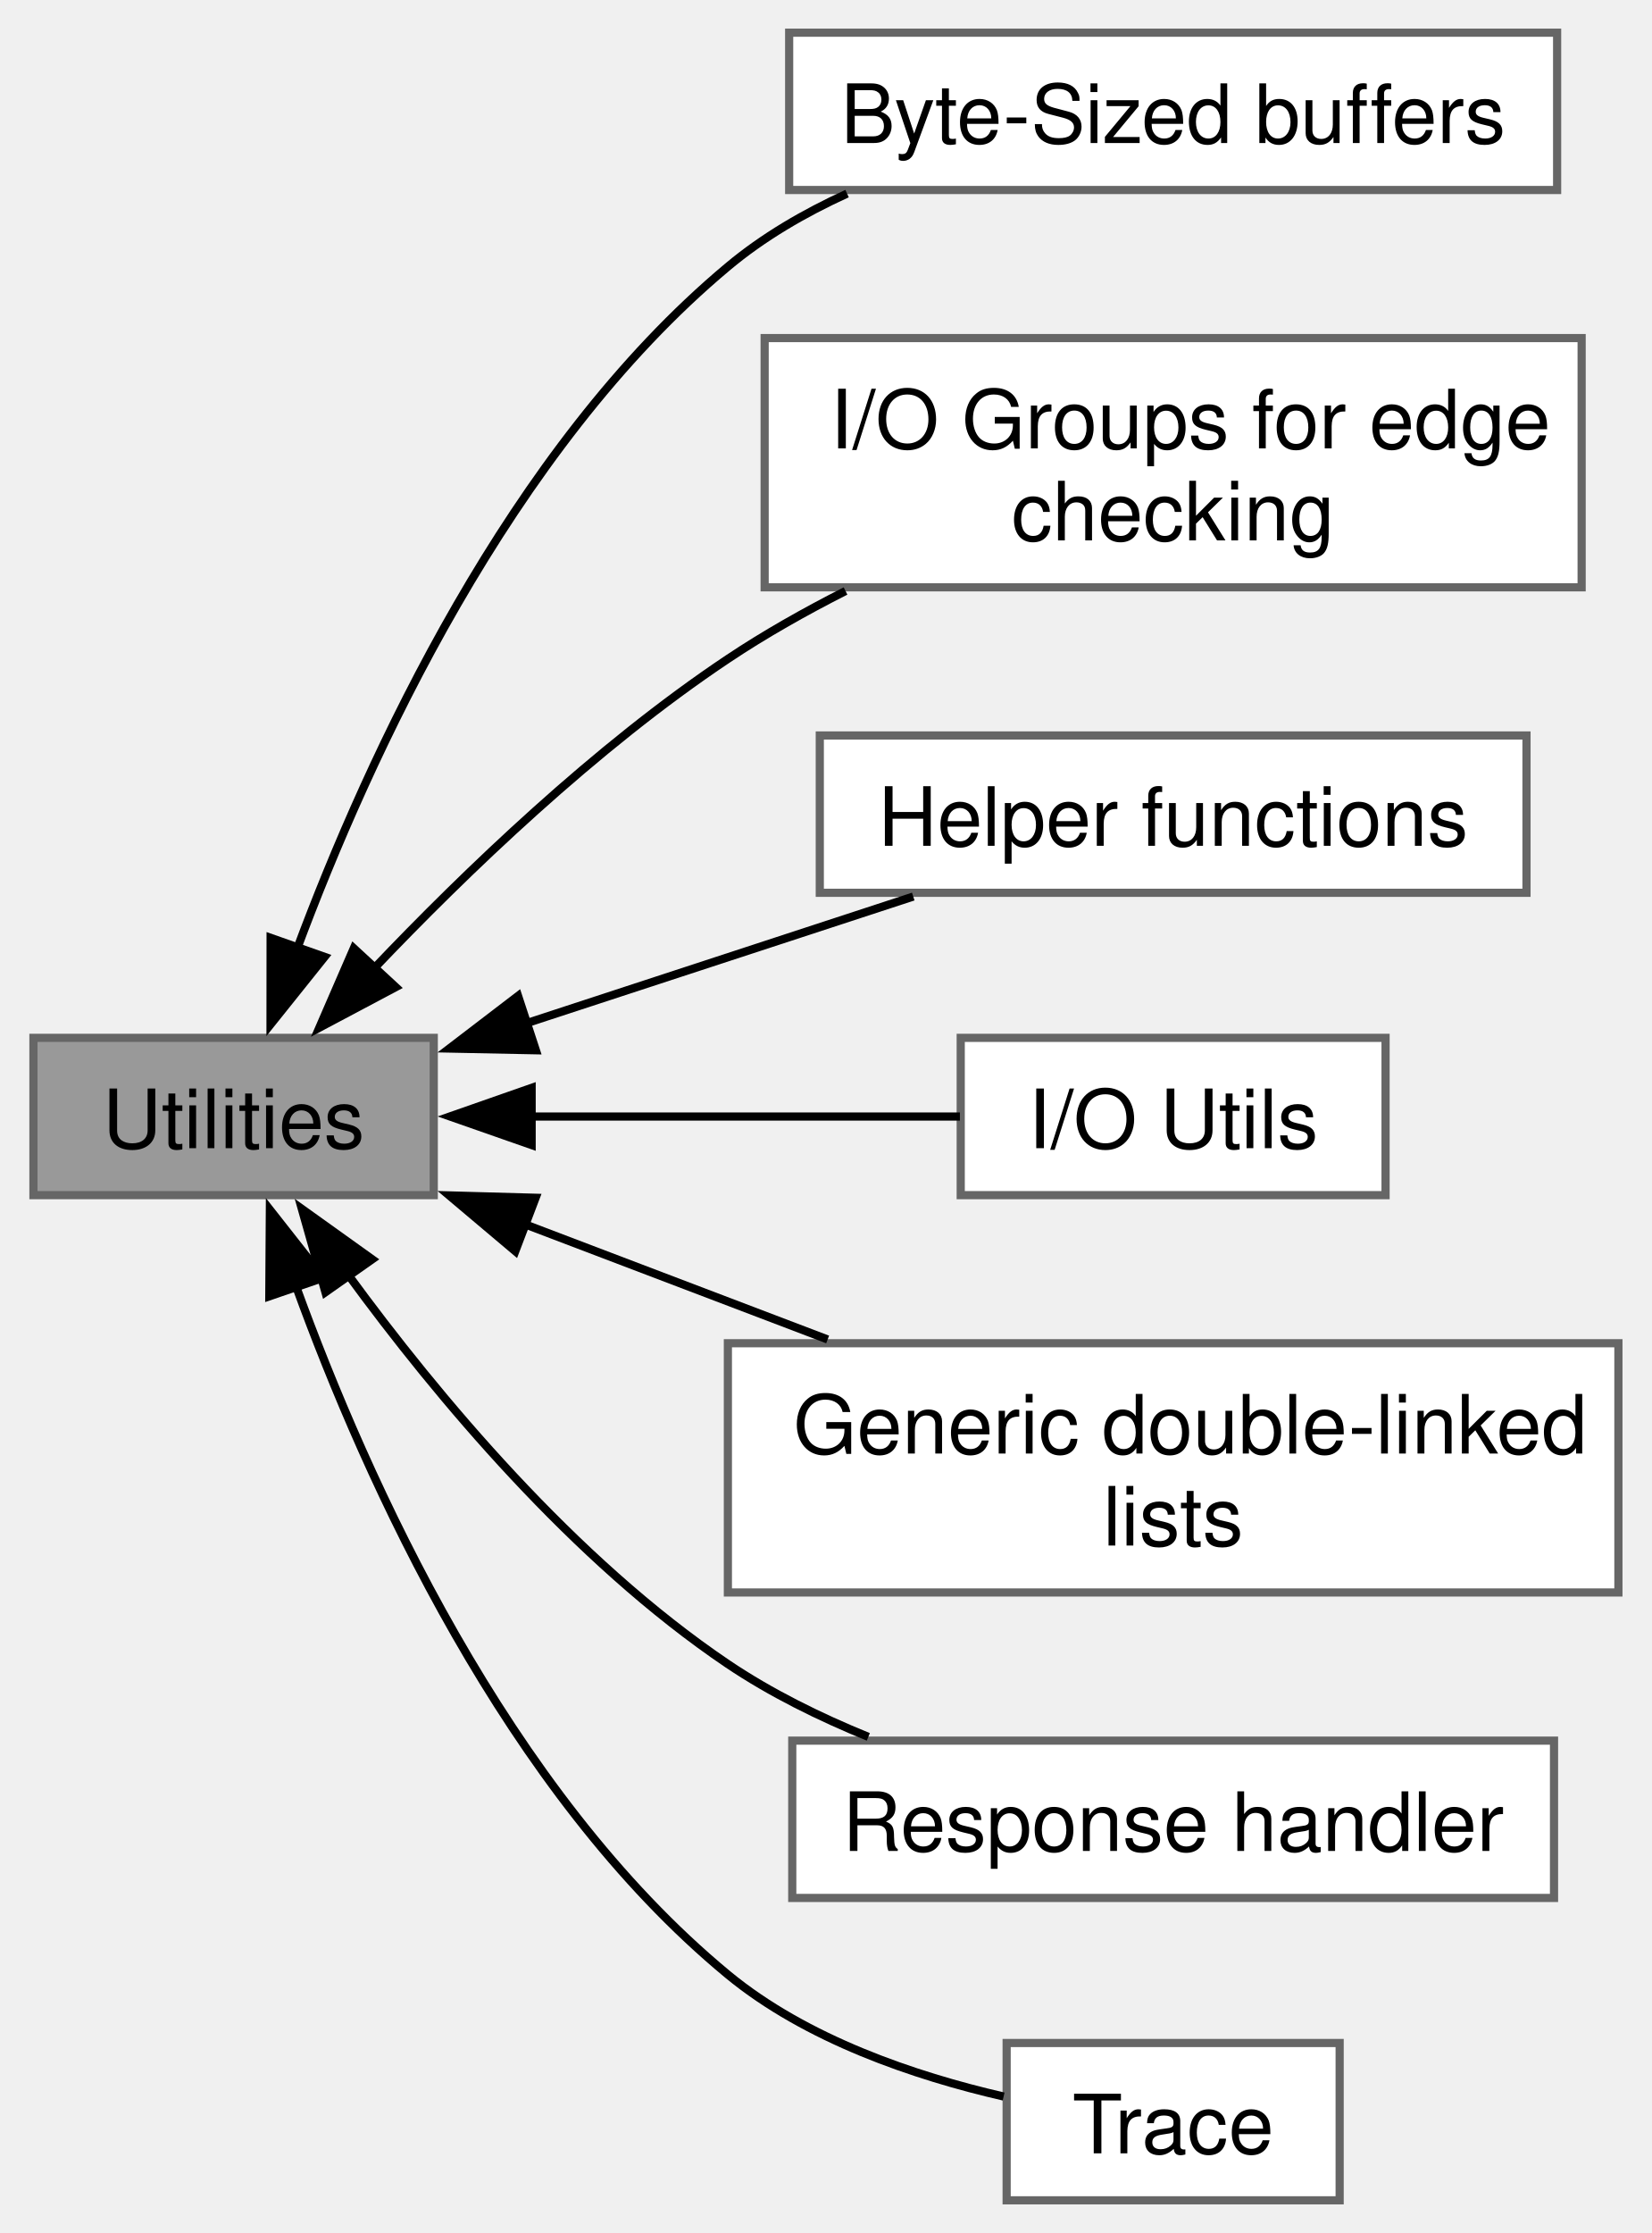
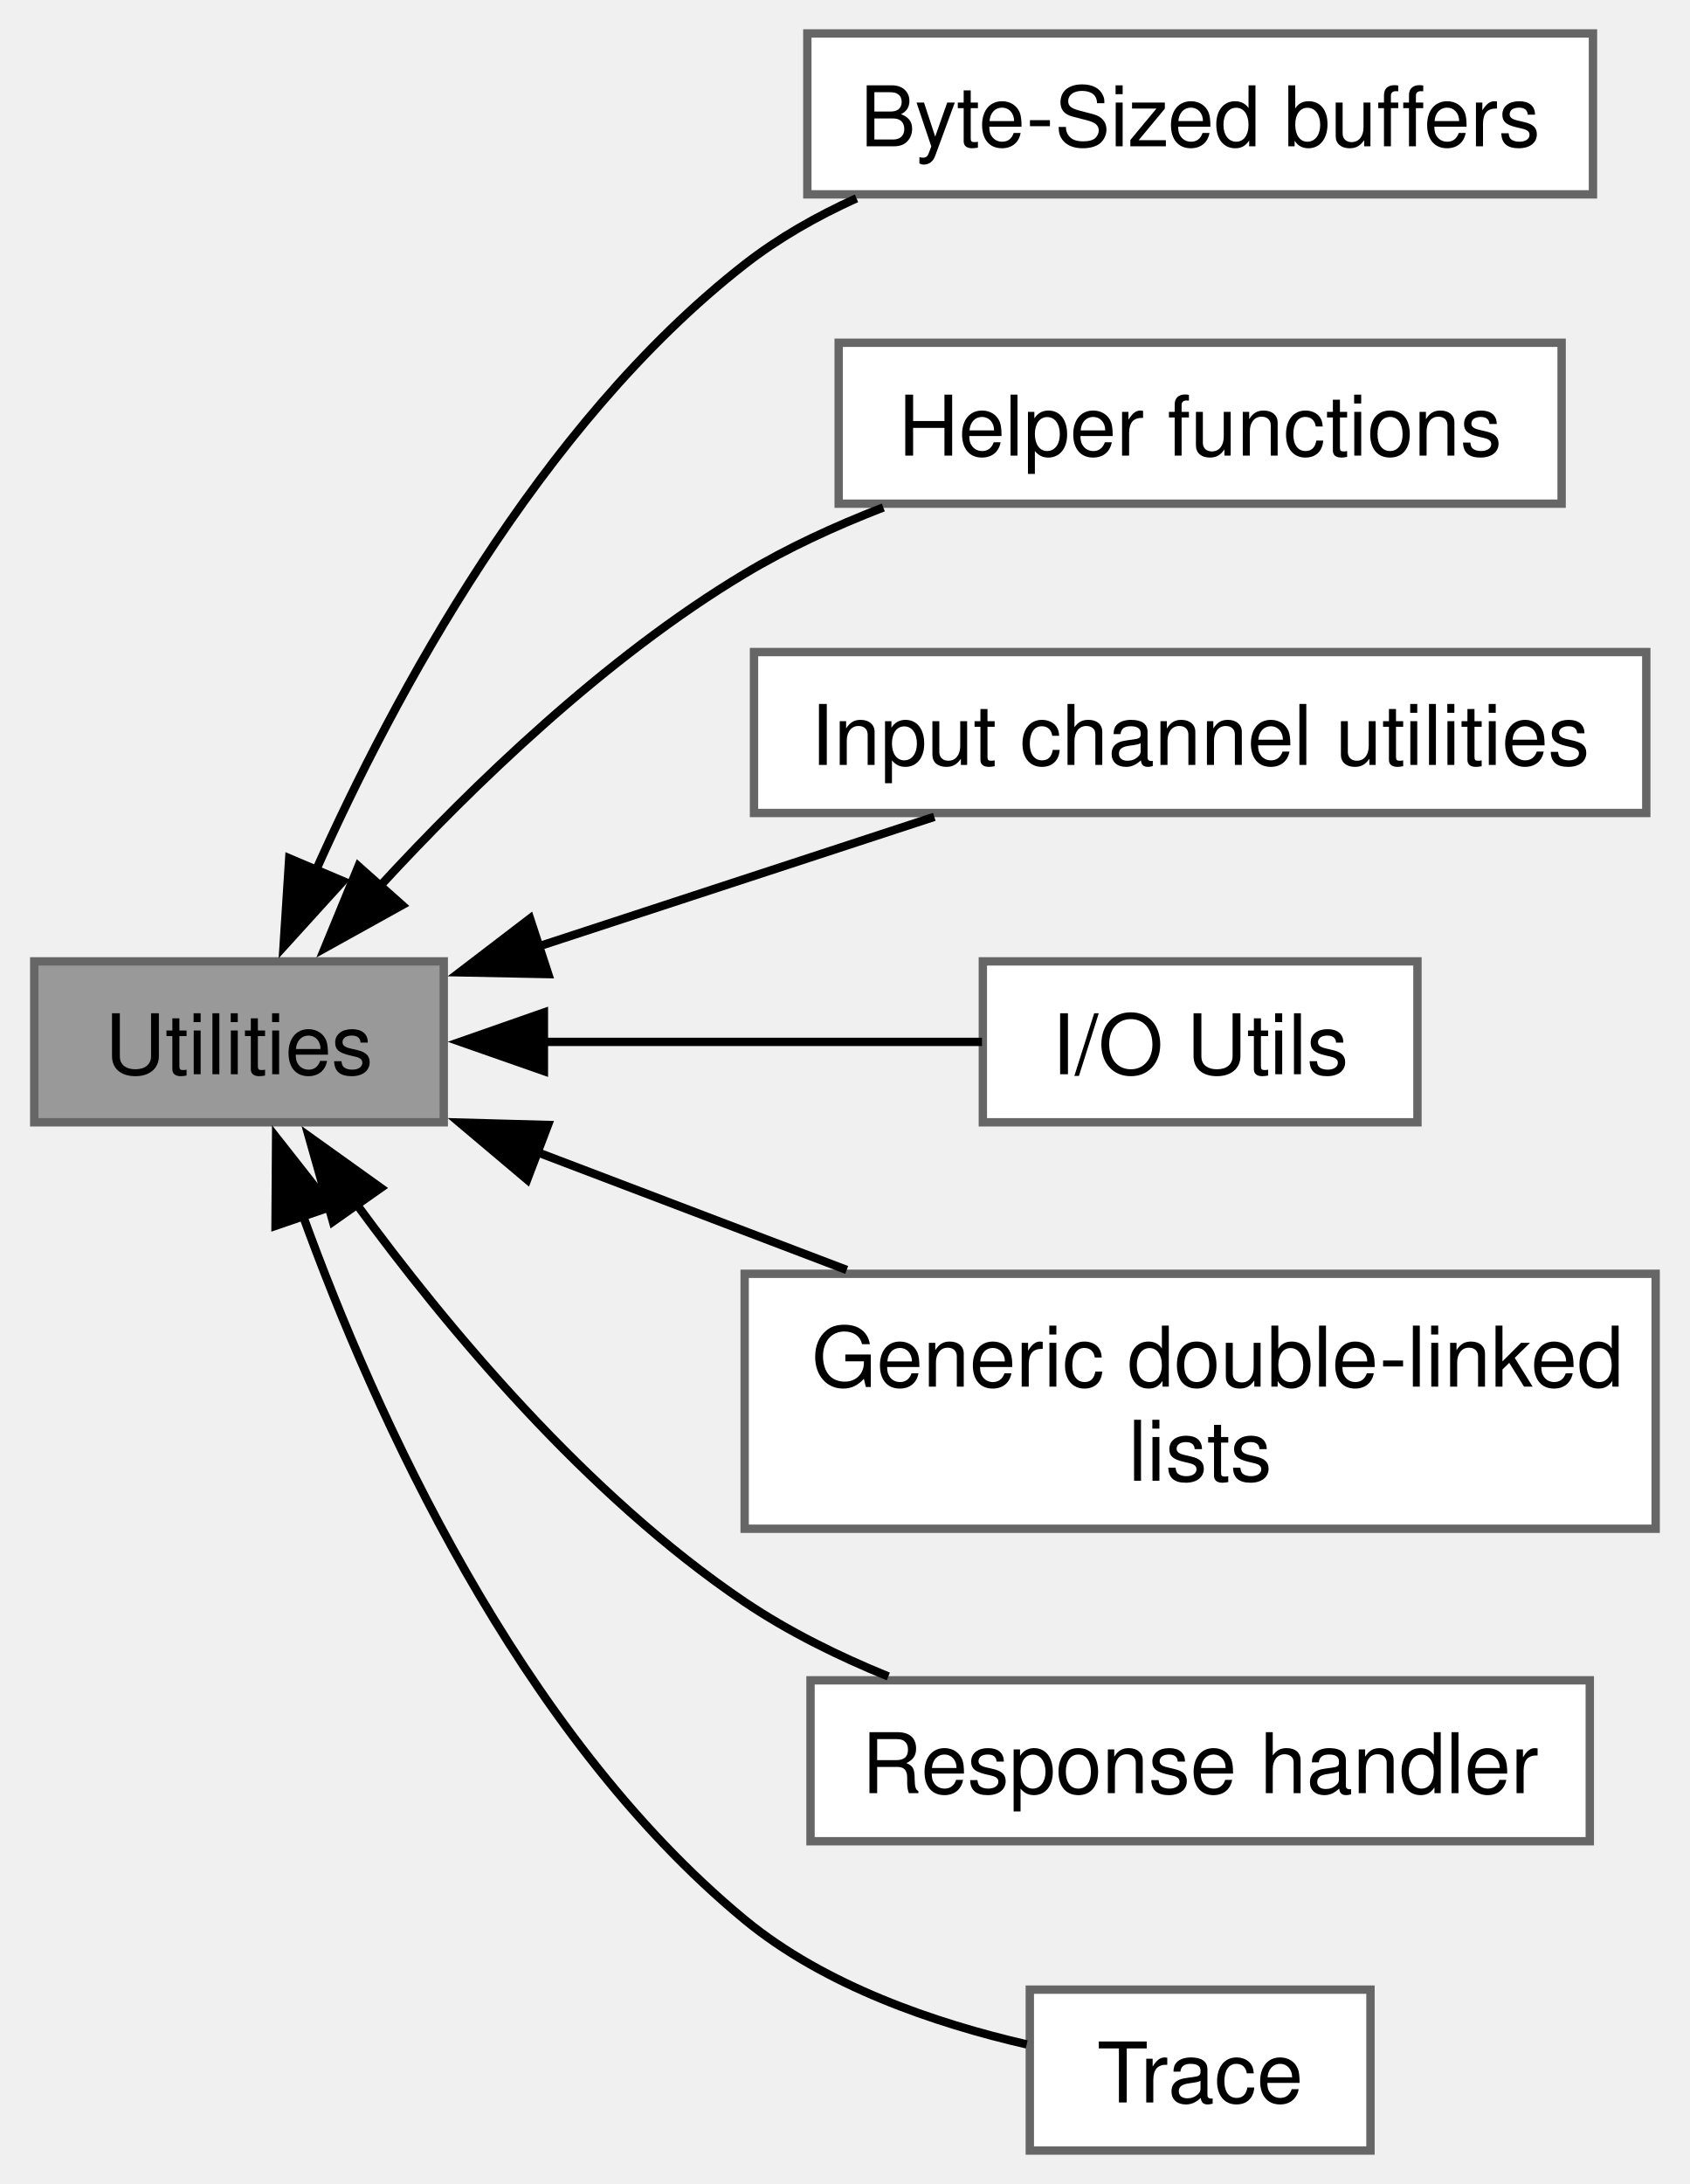
- <svg xmlns="http://www.w3.org/2000/svg" xmlns:xlink="http://www.w3.org/1999/xlink" width="202pt" height="273pt" viewBox="0.00 0.00 202.00 273.25">
-   <g id="graph0" class="graph" transform="scale(1 1) rotate(0) translate(4 269.25)">
+ <svg xmlns="http://www.w3.org/2000/svg" xmlns:xlink="http://www.w3.org/1999/xlink" width="202pt" height="261pt" viewBox="0.00 0.00 202.00 261.25">
+   <g id="graph0" class="graph" transform="scale(1 1) rotate(0) translate(4 257.25)">
    <g id="Node000003" class="node">
      <g id="a_Node000003">
        <a xlink:href="group__qbsbuffers.html" target="_top" xlink:title="An interrupt-safe byte-sized ring buffer interface.">
-           <polygon fill="white" stroke="#666666" points="186.5,-265.25 92.5,-265.25 92.5,-246 186.5,-246 186.5,-265.25" />
-           <text text-anchor="middle" x="139.5" y="-251.75" font-family="Helvetica,sans-Serif" font-size="10.00">Byte-Sized buffers</text>
-         </a>
-       </g>
-     </g>
-     <g id="Node000004" class="node">
-       <g id="a_Node000004">
-         <a xlink:href="group__qedgecheck.html" target="_top" xlink:title="An interface to manage and simplify the value(with edge-checking) of incoming digital-signal groups.">
-           <polygon fill="white" stroke="#666666" points="189.5,-227.88 89.5,-227.88 89.5,-197.38 189.5,-197.38 189.5,-227.88" />
-           <text text-anchor="start" x="97.5" y="-214.38" font-family="Helvetica,sans-Serif" font-size="10.00">I/O Groups for edge</text>
-           <text text-anchor="middle" x="139.5" y="-203.12" font-family="Helvetica,sans-Serif" font-size="10.00"> checking</text>
+           <polygon fill="white" stroke="#666666" points="186.5,-253.25 92.5,-253.25 92.5,-234 186.5,-234 186.5,-253.25" />
+           <text text-anchor="middle" x="139.5" y="-239.75" font-family="Helvetica,sans-Serif" font-size="10.00">Byte-Sized buffers</text>
        </a>
      </g>
    </g>
    <g id="Node000008" class="node">
      <g id="a_Node000008">
        <a xlink:href="group__qflm.html" target="_top" xlink:title=" ">
-           <polygon fill="white" stroke="#666666" points="182.75,-179.25 96.25,-179.25 96.25,-160 182.75,-160 182.75,-179.25" />
-           <text text-anchor="middle" x="139.5" y="-165.75" font-family="Helvetica,sans-Serif" font-size="10.00">Helper functions</text>
+           <polygon fill="white" stroke="#666666" points="182.75,-216.25 96.25,-216.25 96.25,-197 182.75,-197 182.75,-216.25" />
+           <text text-anchor="middle" x="139.5" y="-202.75" font-family="Helvetica,sans-Serif" font-size="10.00">Helper functions</text>
+         </a>
+       </g>
+     </g>
+     <g id="Node000004" class="node">
+       <g id="a_Node000004">
+         <a xlink:href="group__qinput.html" target="_top" xlink:title="An interface to manage and simplify the value state (with edge-checking) of incoming binary signals.">
+           <polygon fill="white" stroke="#666666" points="192.88,-179.25 86.12,-179.25 86.12,-160 192.88,-160 192.88,-179.25" />
+           <text text-anchor="middle" x="139.5" y="-165.75" font-family="Helvetica,sans-Serif" font-size="10.00">Input channel utilities</text>
        </a>
      </g>
    </g>
    <g id="Node000005" class="node">
      <g id="a_Node000005">
        <a xlink:href="group__qioutils.html" target="_top" xlink:title="API for input/output utilities and safe string interfaces.">
          <polygon fill="white" stroke="#666666" points="165.5,-142.25 113.5,-142.25 113.5,-123 165.5,-123 165.5,-142.25" />
          <text text-anchor="middle" x="139.5" y="-128.75" font-family="Helvetica,sans-Serif" font-size="10.00">I/O Utils</text>
        </a>
      </g>
    </g>
    <g id="Node000002" class="node">
      <g id="a_Node000002">
        <a xlink:href="group__qlists.html" target="_top" xlink:title="The provided list implementation uses a generic doubly-linked approach in which each node,...">
          <polygon fill="white" stroke="#666666" points="194,-104.88 85,-104.88 85,-74.38 194,-74.38 194,-104.88" />
          <text text-anchor="start" x="93" y="-91.38" font-family="Helvetica,sans-Serif" font-size="10.00">Generic double-linked</text>
          <text text-anchor="middle" x="139.5" y="-80.12" font-family="Helvetica,sans-Serif" font-size="10.00"> lists</text>
        </a>
      </g>
    </g>
    <g id="Node000006" class="node">
      <g id="a_Node000006">
        <a xlink:href="group__qresponse.html" target="_top" xlink:title="API to simplify the handling of requested responses from terminal interfaces.">
          <polygon fill="white" stroke="#666666" points="186.12,-56.25 92.88,-56.25 92.88,-37 186.12,-37 186.12,-56.25" />
          <text text-anchor="middle" x="139.5" y="-42.75" font-family="Helvetica,sans-Serif" font-size="10.00">Response handler</text>
        </a>
      </g>
    </g>
    <g id="Node000007" class="node">
      <g id="a_Node000007">
        <a xlink:href="group__qtrace.html" target="_top" xlink:title=" ">
          <polygon fill="white" stroke="#666666" points="159.88,-19.25 119.12,-19.25 119.12,0 159.88,0 159.88,-19.25" />
          <text text-anchor="middle" x="139.5" y="-5.75" font-family="Helvetica,sans-Serif" font-size="10.00">Trace</text>
        </a>
      </g>
    </g>
    <g id="Node000001" class="node">
      <g id="a_Node000001">
        <a xlink:title=" ">
          <polygon fill="#999999" stroke="#666666" points="49,-142.25 0,-142.25 0,-123 49,-123 49,-142.25" />
          <text text-anchor="middle" x="24.5" y="-128.75" font-family="Helvetica,sans-Serif" font-size="10.00">Utilities</text>
        </a>
      </g>
    </g>
    <g id="edge2" class="edge">
-       <path fill="none" stroke="black" d="M32.29,-153.2C40.99,-176.54 58.22,-214.25 85,-236.62 89.31,-240.23 94.35,-243.17 99.59,-245.56" />
-       <polygon fill="black" stroke="black" points="35.64,-152.16 29.02,-143.89 29.03,-154.49 35.64,-152.16" />
+       <path fill="none" stroke="black" d="M33.63,-152.97C43.02,-174.01 60.4,-206.41 85,-225.62 89.02,-228.76 93.61,-231.37 98.38,-233.53" />
+       <polygon fill="black" stroke="black" points="36.95,-151.85 29.83,-144.01 30.51,-154.58 36.95,-151.85" />
+     </g>
+     <g id="edge7" class="edge">
+       <path fill="none" stroke="black" d="M41.3,-151.18C52.45,-163.29 68.32,-178.63 85,-188.62 90.13,-191.7 95.85,-194.33 101.59,-196.55" />
+       <polygon fill="black" stroke="black" points="44.02,-148.98 34.76,-143.84 38.79,-153.63 44.02,-148.98" />
    </g>
    <g id="edge3" class="edge">
-       <path fill="none" stroke="black" d="M41.62,-150.67C52.92,-162.55 68.83,-177.83 85,-188.62 89.49,-191.62 94.41,-194.4 99.4,-196.93" />
-       <polygon fill="black" stroke="black" points="44.35,-148.46 34.99,-143.49 39.21,-153.21 44.35,-148.46" />
-     </g>
-     <g id="edge7" class="edge">
      <path fill="none" stroke="black" d="M60.01,-143.93C75.22,-148.9 92.94,-154.71 107.69,-159.54" />
      <polygon fill="black" stroke="black" points="61.5,-140.73 50.9,-140.94 59.32,-147.38 61.5,-140.73" />
    </g>
    <g id="edge4" class="edge">
      <path fill="none" stroke="black" d="M60.71,-132.62C77.78,-132.62 97.9,-132.62 113.4,-132.62" />
      <polygon fill="black" stroke="black" points="60.98,-129.13 50.98,-132.63 60.98,-136.13 60.98,-129.13" />
    </g>
    <g id="edge1" class="edge">
      <path fill="none" stroke="black" d="M60.15,-119.44C71.86,-114.98 85.05,-109.97 97.21,-105.34" />
      <polygon fill="black" stroke="black" points="58.98,-116.14 50.88,-122.97 61.47,-122.68 58.98,-116.14" />
    </g>
    <g id="edge5" class="edge">
      <path fill="none" stroke="black" d="M38.53,-113.25C49.4,-98.39 66.13,-78.34 85,-65.62 90.23,-62.1 96.19,-59.15 102.19,-56.71" />
      <polygon fill="black" stroke="black" points="35.74,-111.12 32.85,-121.32 41.47,-115.15 35.74,-111.12" />
    </g>
    <g id="edge6" class="edge">
      <path fill="none" stroke="black" d="M32.17,-111.77C40.76,-88.14 57.89,-50 85,-27.62 94.6,-19.7 107.84,-15.21 118.75,-12.7" />
      <polygon fill="black" stroke="black" points="28.87,-110.62 28.94,-121.22 35.49,-112.89 28.87,-110.62" />
    </g>
  </g>
</svg>
